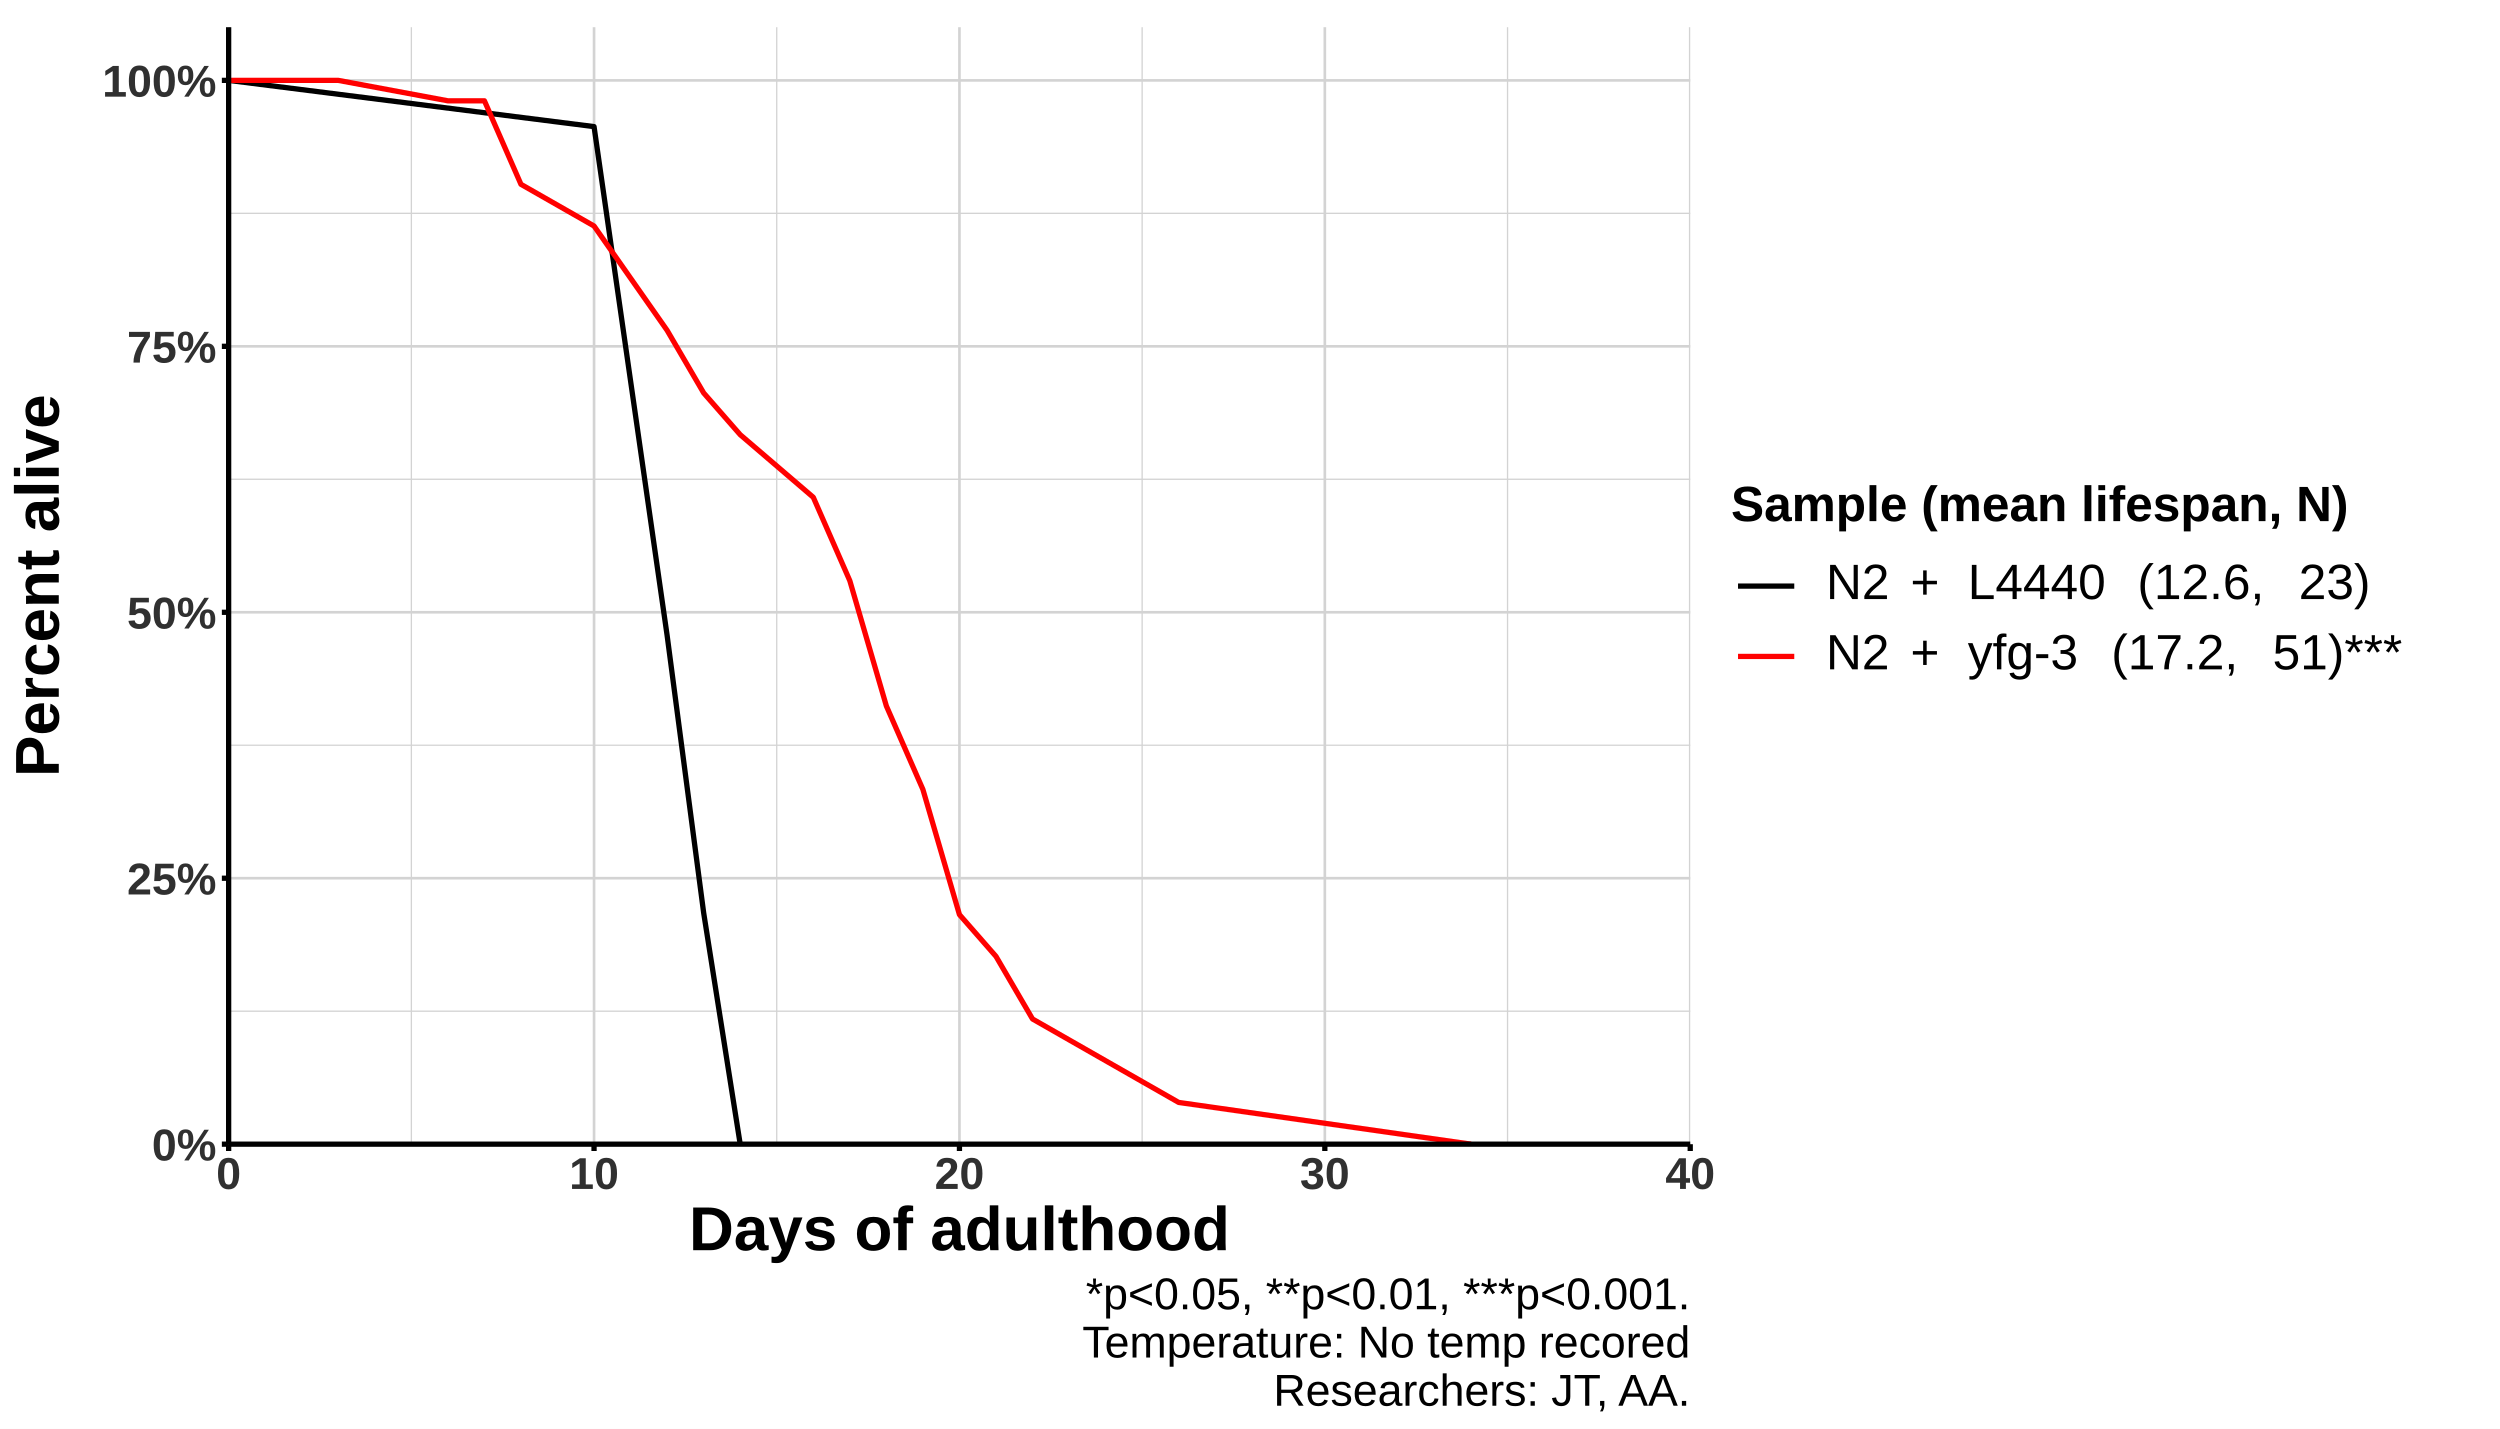
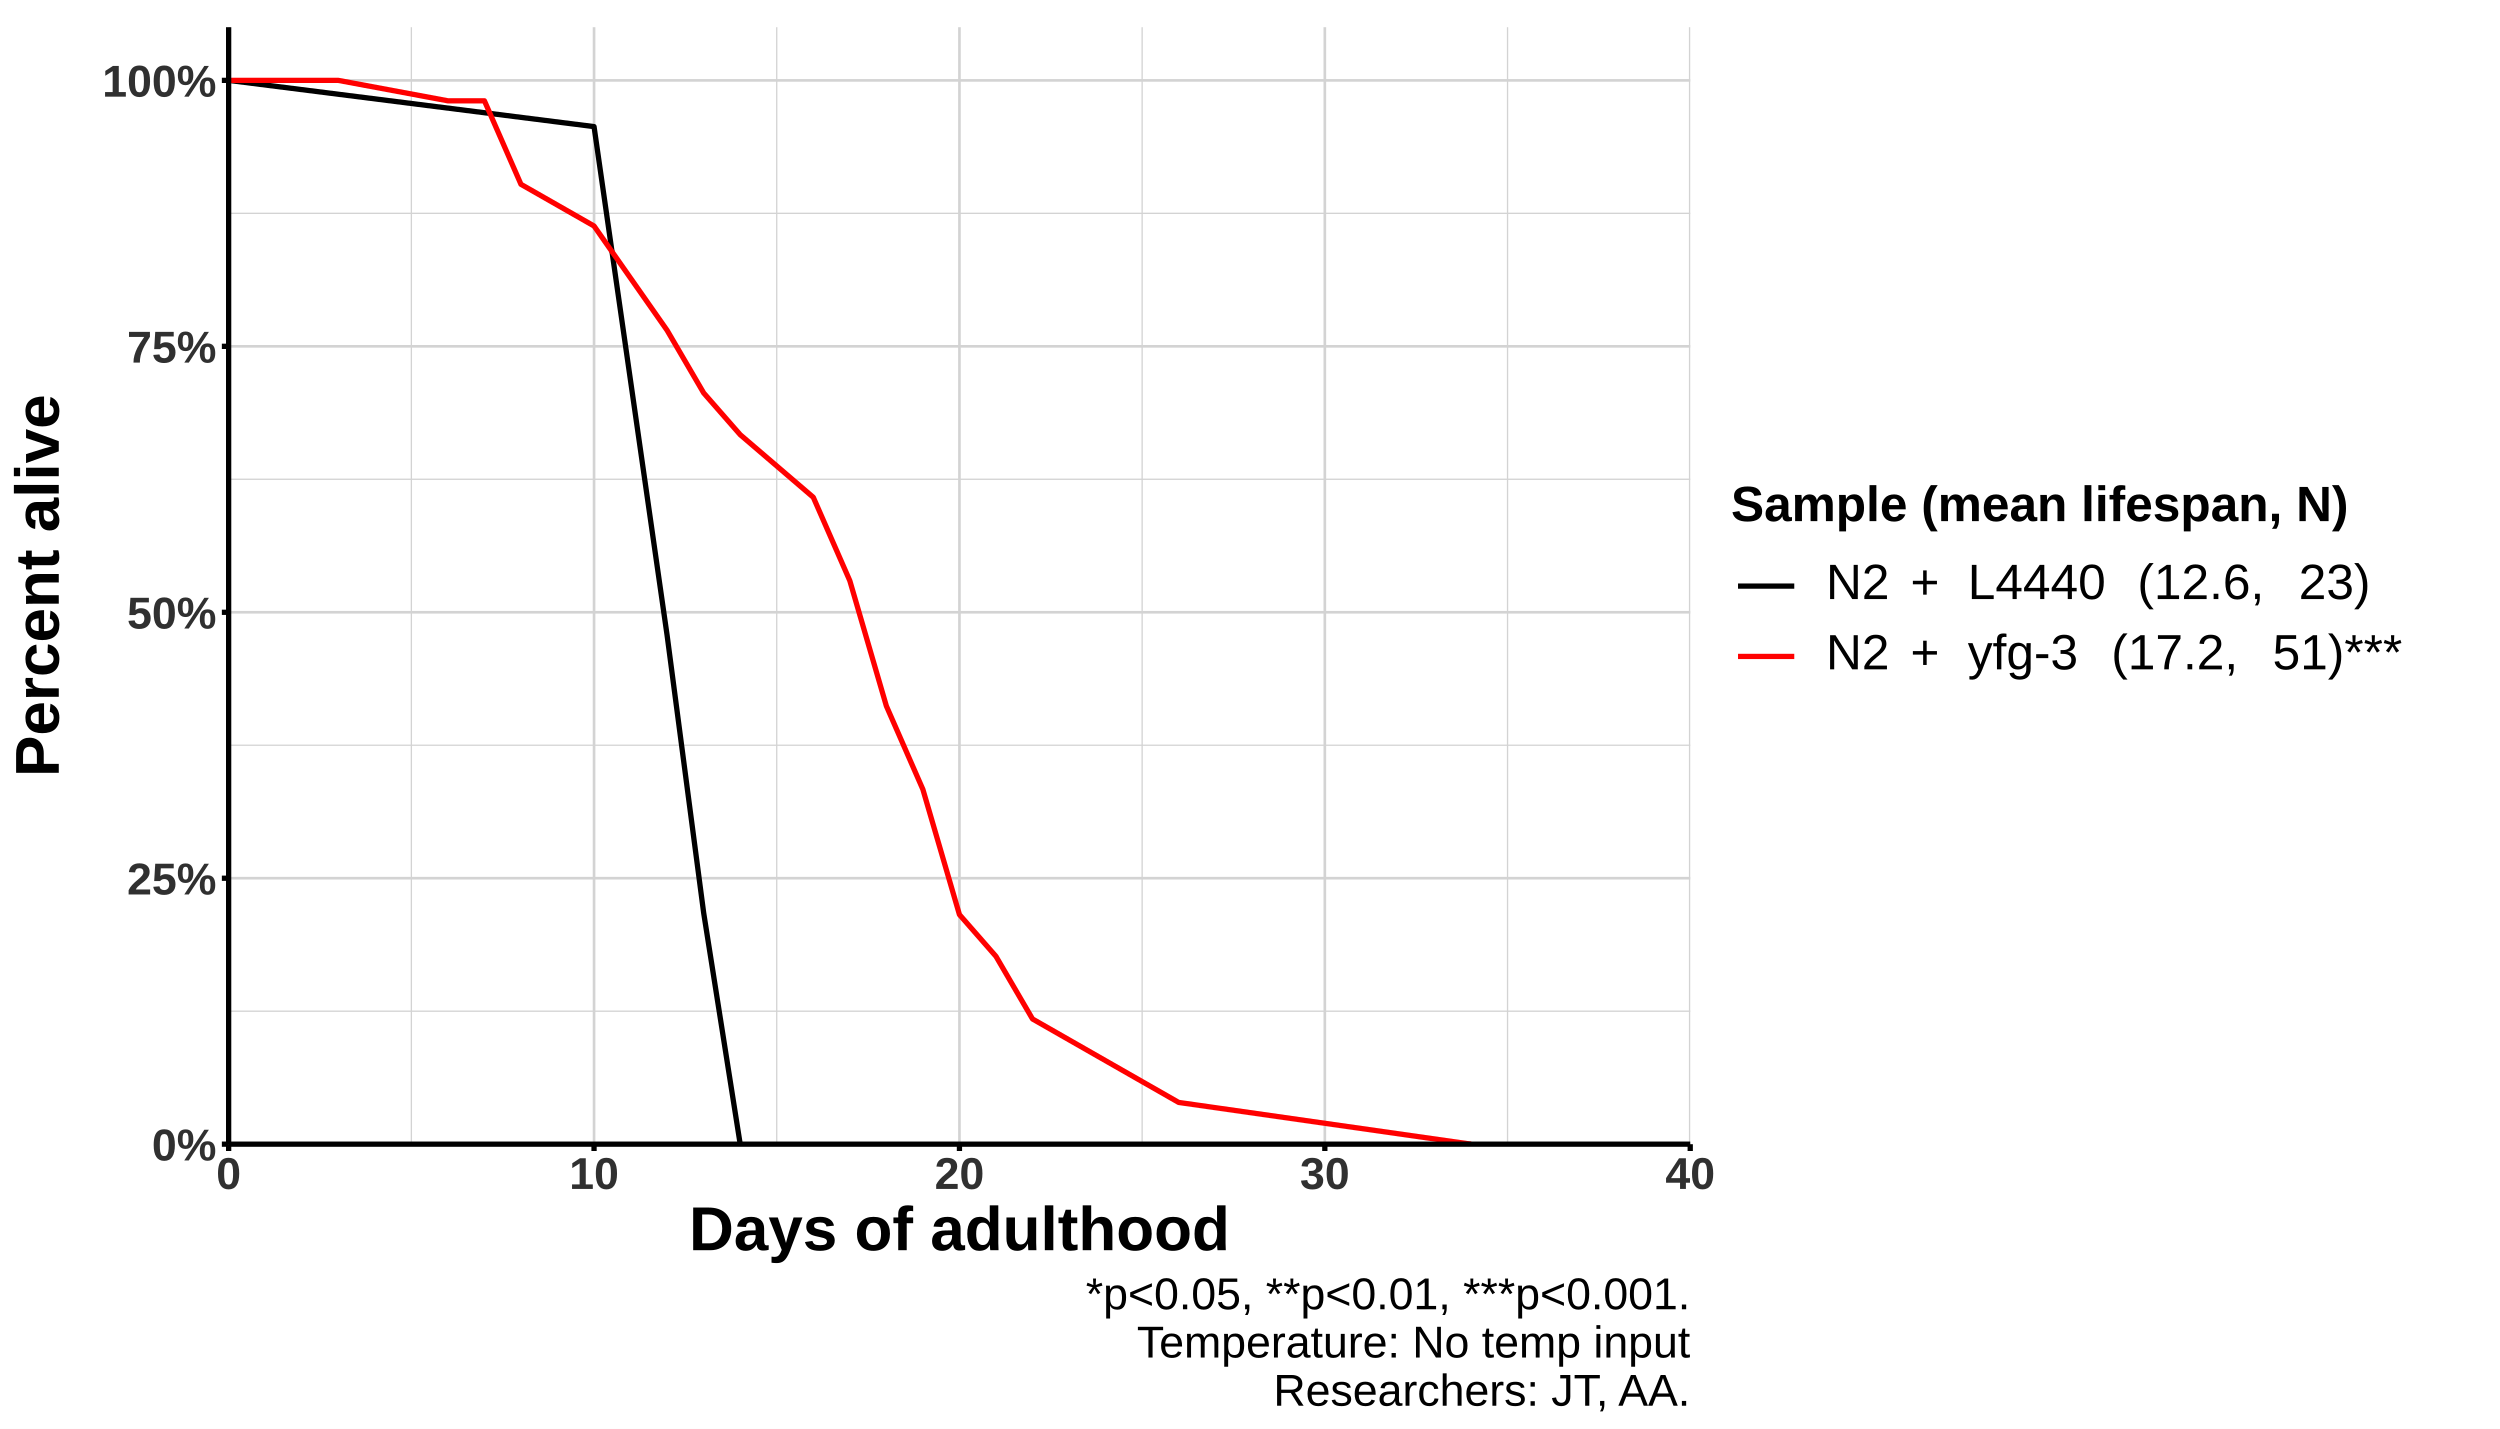
<svg xmlns="http://www.w3.org/2000/svg" class="svglite" width="1008.00pt" height="576.00pt" viewBox="0 0 1008.00 576.00">
  <defs>
    <style type="text/css">
    .svglite line, .svglite polyline, .svglite polygon, .svglite path, .svglite rect, .svglite circle {
      fill: none;
      stroke: #000000;
      stroke-linecap: round;
      stroke-linejoin: round;
      stroke-miterlimit: 10.00;
    }
    .svglite text {
      white-space: pre;
    }
  </style>
  </defs>
  <rect width="100%" height="100%" style="stroke: none; fill: #FFFFFF;" />
  <defs>
    <clipPath id="cpMC4wMHwxMDA4LjAwfDAuMDB8NTc2LjAw">
      <rect x="0.00" y="0.00" width="1008.00" height="576.00" />
    </clipPath>
  </defs>
  <g clip-path="url(#cpMC4wMHwxMDA4LjAwfDAuMDB8NTc2LjAw)">
    <rect x="0.00" y="0.00" width="1008.00" height="576.00" style="stroke-width: 1.07; stroke: #FFFFFF; fill: #FFFFFF;" />
  </g>
  <defs>
    <clipPath id="cpOTIuMTl8NjgxLjUwfDEwLjk2fDQ2MS4zMw==">
      <rect x="92.19" y="10.96" width="589.31" height="450.37" />
    </clipPath>
  </defs>
  <g clip-path="url(#cpOTIuMTl8NjgxLjUwfDEwLjk2fDQ2MS4zMw==)">
    <polyline points="92.19,407.71 681.50,407.71 " style="stroke-width: 0.53; stroke: #D3D3D3; stroke-linecap: butt;" />
    <polyline points="92.19,300.48 681.50,300.48 " style="stroke-width: 0.53; stroke: #D3D3D3; stroke-linecap: butt;" />
    <polyline points="92.19,193.25 681.50,193.25 " style="stroke-width: 0.53; stroke: #D3D3D3; stroke-linecap: butt;" />
    <polyline points="92.19,86.02 681.50,86.02 " style="stroke-width: 0.53; stroke: #D3D3D3; stroke-linecap: butt;" />
    <polyline points="165.86,461.33 165.86,10.96 " style="stroke-width: 0.53; stroke: #D3D3D3; stroke-linecap: butt;" />
    <polyline points="313.18,461.33 313.18,10.96 " style="stroke-width: 0.53; stroke: #D3D3D3; stroke-linecap: butt;" />
    <polyline points="460.51,461.33 460.51,10.96 " style="stroke-width: 0.53; stroke: #D3D3D3; stroke-linecap: butt;" />
    <polyline points="607.84,461.33 607.84,10.96 " style="stroke-width: 0.53; stroke: #D3D3D3; stroke-linecap: butt;" />
    <polyline points="92.19,461.33 681.50,461.33 " style="stroke-width: 1.07; stroke: #D3D3D3; stroke-linecap: butt;" />
    <polyline points="92.19,354.10 681.50,354.10 " style="stroke-width: 1.07; stroke: #D3D3D3; stroke-linecap: butt;" />
    <polyline points="92.19,246.87 681.50,246.87 " style="stroke-width: 1.07; stroke: #D3D3D3; stroke-linecap: butt;" />
    <polyline points="92.19,139.64 681.50,139.64 " style="stroke-width: 1.07; stroke: #D3D3D3; stroke-linecap: butt;" />
    <polyline points="92.19,32.41 681.50,32.41 " style="stroke-width: 1.07; stroke: #D3D3D3; stroke-linecap: butt;" />
    <polyline points="92.19,461.33 92.19,10.96 " style="stroke-width: 1.07; stroke: #D3D3D3; stroke-linecap: butt;" />
    <polyline points="239.52,461.33 239.52,10.96 " style="stroke-width: 1.07; stroke: #D3D3D3; stroke-linecap: butt;" />
    <polyline points="386.85,461.33 386.85,10.96 " style="stroke-width: 1.07; stroke: #D3D3D3; stroke-linecap: butt;" />
    <polyline points="534.17,461.33 534.17,10.96 " style="stroke-width: 1.07; stroke: #D3D3D3; stroke-linecap: butt;" />
    <polyline points="681.50,461.33 681.50,10.96 " style="stroke-width: 1.07; stroke: #D3D3D3; stroke-linecap: butt;" />
    <polyline points="92.19,32.41 239.52,51.05 268.98,256.19 283.72,368.08 298.45,461.33 " style="stroke-width: 2.13; stroke-linecap: butt;" />
    <polyline points="92.19,32.41 136.39,32.41 180.59,40.65 195.32,40.65 210.05,74.31 239.52,91.13 268.98,133.20 283.72,158.44 298.45,175.27 327.92,200.51 342.65,234.16 357.38,284.65 372.11,318.30 386.85,368.78 401.58,385.61 416.31,410.85 431.04,419.26 445.78,427.68 460.51,436.09 475.24,444.50 593.10,461.33 " style="stroke-width: 2.13; stroke: #FF0000; stroke-linecap: butt;" />
  </g>
  <g clip-path="url(#cpMC4wMHwxMDA4LjAwfDAuMDB8NTc2LjAw)">
    <polyline points="92.19,461.33 92.19,10.96 " style="stroke-width: 2.13; stroke-linecap: butt;" />
    <text x="87.26" y="467.89" text-anchor="end" style="font-size: 18.00px; font-weight: bold;fill: #303030; font-family: &quot;Arial&quot;;">0%</text>
    <text x="87.26" y="360.66" text-anchor="end" style="font-size: 18.00px; font-weight: bold;fill: #303030; font-family: &quot;Arial&quot;;">25%</text>
    <text x="87.26" y="253.43" text-anchor="end" style="font-size: 18.00px; font-weight: bold;fill: #303030; font-family: &quot;Arial&quot;;">50%</text>
    <text x="87.26" y="146.20" text-anchor="end" style="font-size: 18.00px; font-weight: bold;fill: #303030; font-family: &quot;Arial&quot;;">75%</text>
    <text x="87.26" y="38.97" text-anchor="end" style="font-size: 18.00px; font-weight: bold;fill: #303030; font-family: &quot;Arial&quot;;">100%</text>
    <polyline points="89.45,461.33 92.19,461.33 " style="stroke-width: 2.13; stroke-linecap: butt;" />
    <polyline points="89.45,354.10 92.19,354.10 " style="stroke-width: 2.13; stroke-linecap: butt;" />
    <polyline points="89.45,246.87 92.19,246.87 " style="stroke-width: 2.13; stroke-linecap: butt;" />
    <polyline points="89.45,139.64 92.19,139.64 " style="stroke-width: 2.13; stroke-linecap: butt;" />
    <polyline points="89.45,32.41 92.19,32.41 " style="stroke-width: 2.13; stroke-linecap: butt;" />
    <polyline points="92.19,461.33 681.50,461.33 " style="stroke-width: 2.13; stroke-linecap: butt;" />
    <polyline points="92.19,464.07 92.19,461.33 " style="stroke-width: 2.13; stroke-linecap: butt;" />
    <polyline points="239.52,464.07 239.52,461.33 " style="stroke-width: 2.13; stroke-linecap: butt;" />
    <polyline points="386.85,464.07 386.85,461.33 " style="stroke-width: 2.13; stroke-linecap: butt;" />
    <polyline points="534.17,464.07 534.17,461.33 " style="stroke-width: 2.13; stroke-linecap: butt;" />
    <polyline points="681.50,464.07 681.50,461.33 " style="stroke-width: 2.13; stroke-linecap: butt;" />
    <text x="92.19" y="479.39" text-anchor="middle" style="font-size: 18.00px; font-weight: bold;fill: #303030; font-family: &quot;Arial&quot;;">0</text>
    <text x="239.52" y="479.39" text-anchor="middle" style="font-size: 18.00px; font-weight: bold;fill: #303030; font-family: &quot;Arial&quot;;">10</text>
    <text x="386.85" y="479.39" text-anchor="middle" style="font-size: 18.00px; font-weight: bold;fill: #303030; font-family: &quot;Arial&quot;;">20</text>
    <text x="534.17" y="479.39" text-anchor="middle" style="font-size: 18.00px; font-weight: bold;fill: #303030; font-family: &quot;Arial&quot;;">30</text>
    <text x="681.50" y="479.39" text-anchor="middle" style="font-size: 18.00px; font-weight: bold;fill: #303030; font-family: &quot;Arial&quot;;">40</text>
    <text x="386.85" y="504.09" text-anchor="middle" style="font-size: 25.00px; font-weight: bold; font-family: &quot;Arial&quot;;">Days of adulthood</text>
    <text transform="translate(23.70,236.14) rotate(-90)" text-anchor="middle" style="font-size: 25.00px; font-weight: bold; font-family: &quot;Arial&quot;;">Percent alive</text>
    <text x="697.94" y="210.11" style="font-size: 20.00px; font-weight: bold; font-family: &quot;Arial&quot;;">Sample (mean lifespan, N)</text>
    <rect x="697.94" y="222.15" width="28.35" height="28.35" style="stroke-width: 1.07; stroke: none;" />
    <line x1="700.77" y1="236.32" x2="723.45" y2="236.32" style="stroke-width: 2.13; stroke-linecap: butt;" />
    <rect x="697.94" y="250.50" width="28.35" height="28.35" style="stroke-width: 1.07; stroke: none;" />
    <line x1="700.77" y1="264.67" x2="723.45" y2="264.67" style="stroke-width: 2.13; stroke: #FF0000; stroke-linecap: butt;" />
    <text x="736.25" y="241.53" style="font-size: 20.00px; font-family: &quot;Arial&quot;;">N2</text>
    <text x="770.29" y="241.53" style="font-size: 20.00px; font-family: &quot;Arial&quot;;">+</text>
    <text x="793.41" y="241.53" style="font-size: 20.00px; font-family: &quot;Arial&quot;;">L4440</text>
    <text x="861.80" y="241.53" style="font-size: 20.00px; font-family: &quot;Arial&quot;;">(12.6,</text>
    <text x="926.85" y="241.53" style="font-size: 20.00px; font-family: &quot;Arial&quot;;">23)</text>
    <text x="736.25" y="269.88" style="font-size: 20.00px; font-family: &quot;Arial&quot;;">N2</text>
    <text x="770.29" y="269.88" style="font-size: 20.00px; font-family: &quot;Arial&quot;;">+</text>
    <text x="793.41" y="269.88" style="font-size: 20.00px; font-family: &quot;Arial&quot;;">yfg-3</text>
    <text x="851.27" y="269.88" style="font-size: 20.00px; font-family: &quot;Arial&quot;;">(17.2,</text>
    <text x="916.32" y="269.88" style="font-size: 20.00px; font-family: &quot;Arial&quot;;">51)***</text>
    <text x="681.50" y="527.90" text-anchor="end" style="font-size: 18.00px; font-family: &quot;Arial&quot;;">*p&lt;0.05, **p&lt;0.01, ***p&lt;0.001.</text>
-     <text x="681.50" y="547.34" text-anchor="end" style="font-size: 18.00px; font-family: &quot;Arial&quot;;">Temperature: No temp recored</text>
+     <text x="681.50" y="547.34" text-anchor="end" style="font-size: 18.00px; font-family: &quot;Arial&quot;;">Temperature: No temp input</text>
    <text x="681.50" y="566.78" text-anchor="end" style="font-size: 18.00px; font-family: &quot;Arial&quot;;">Researchers: JT, AA.</text>
  </g>
</svg>
